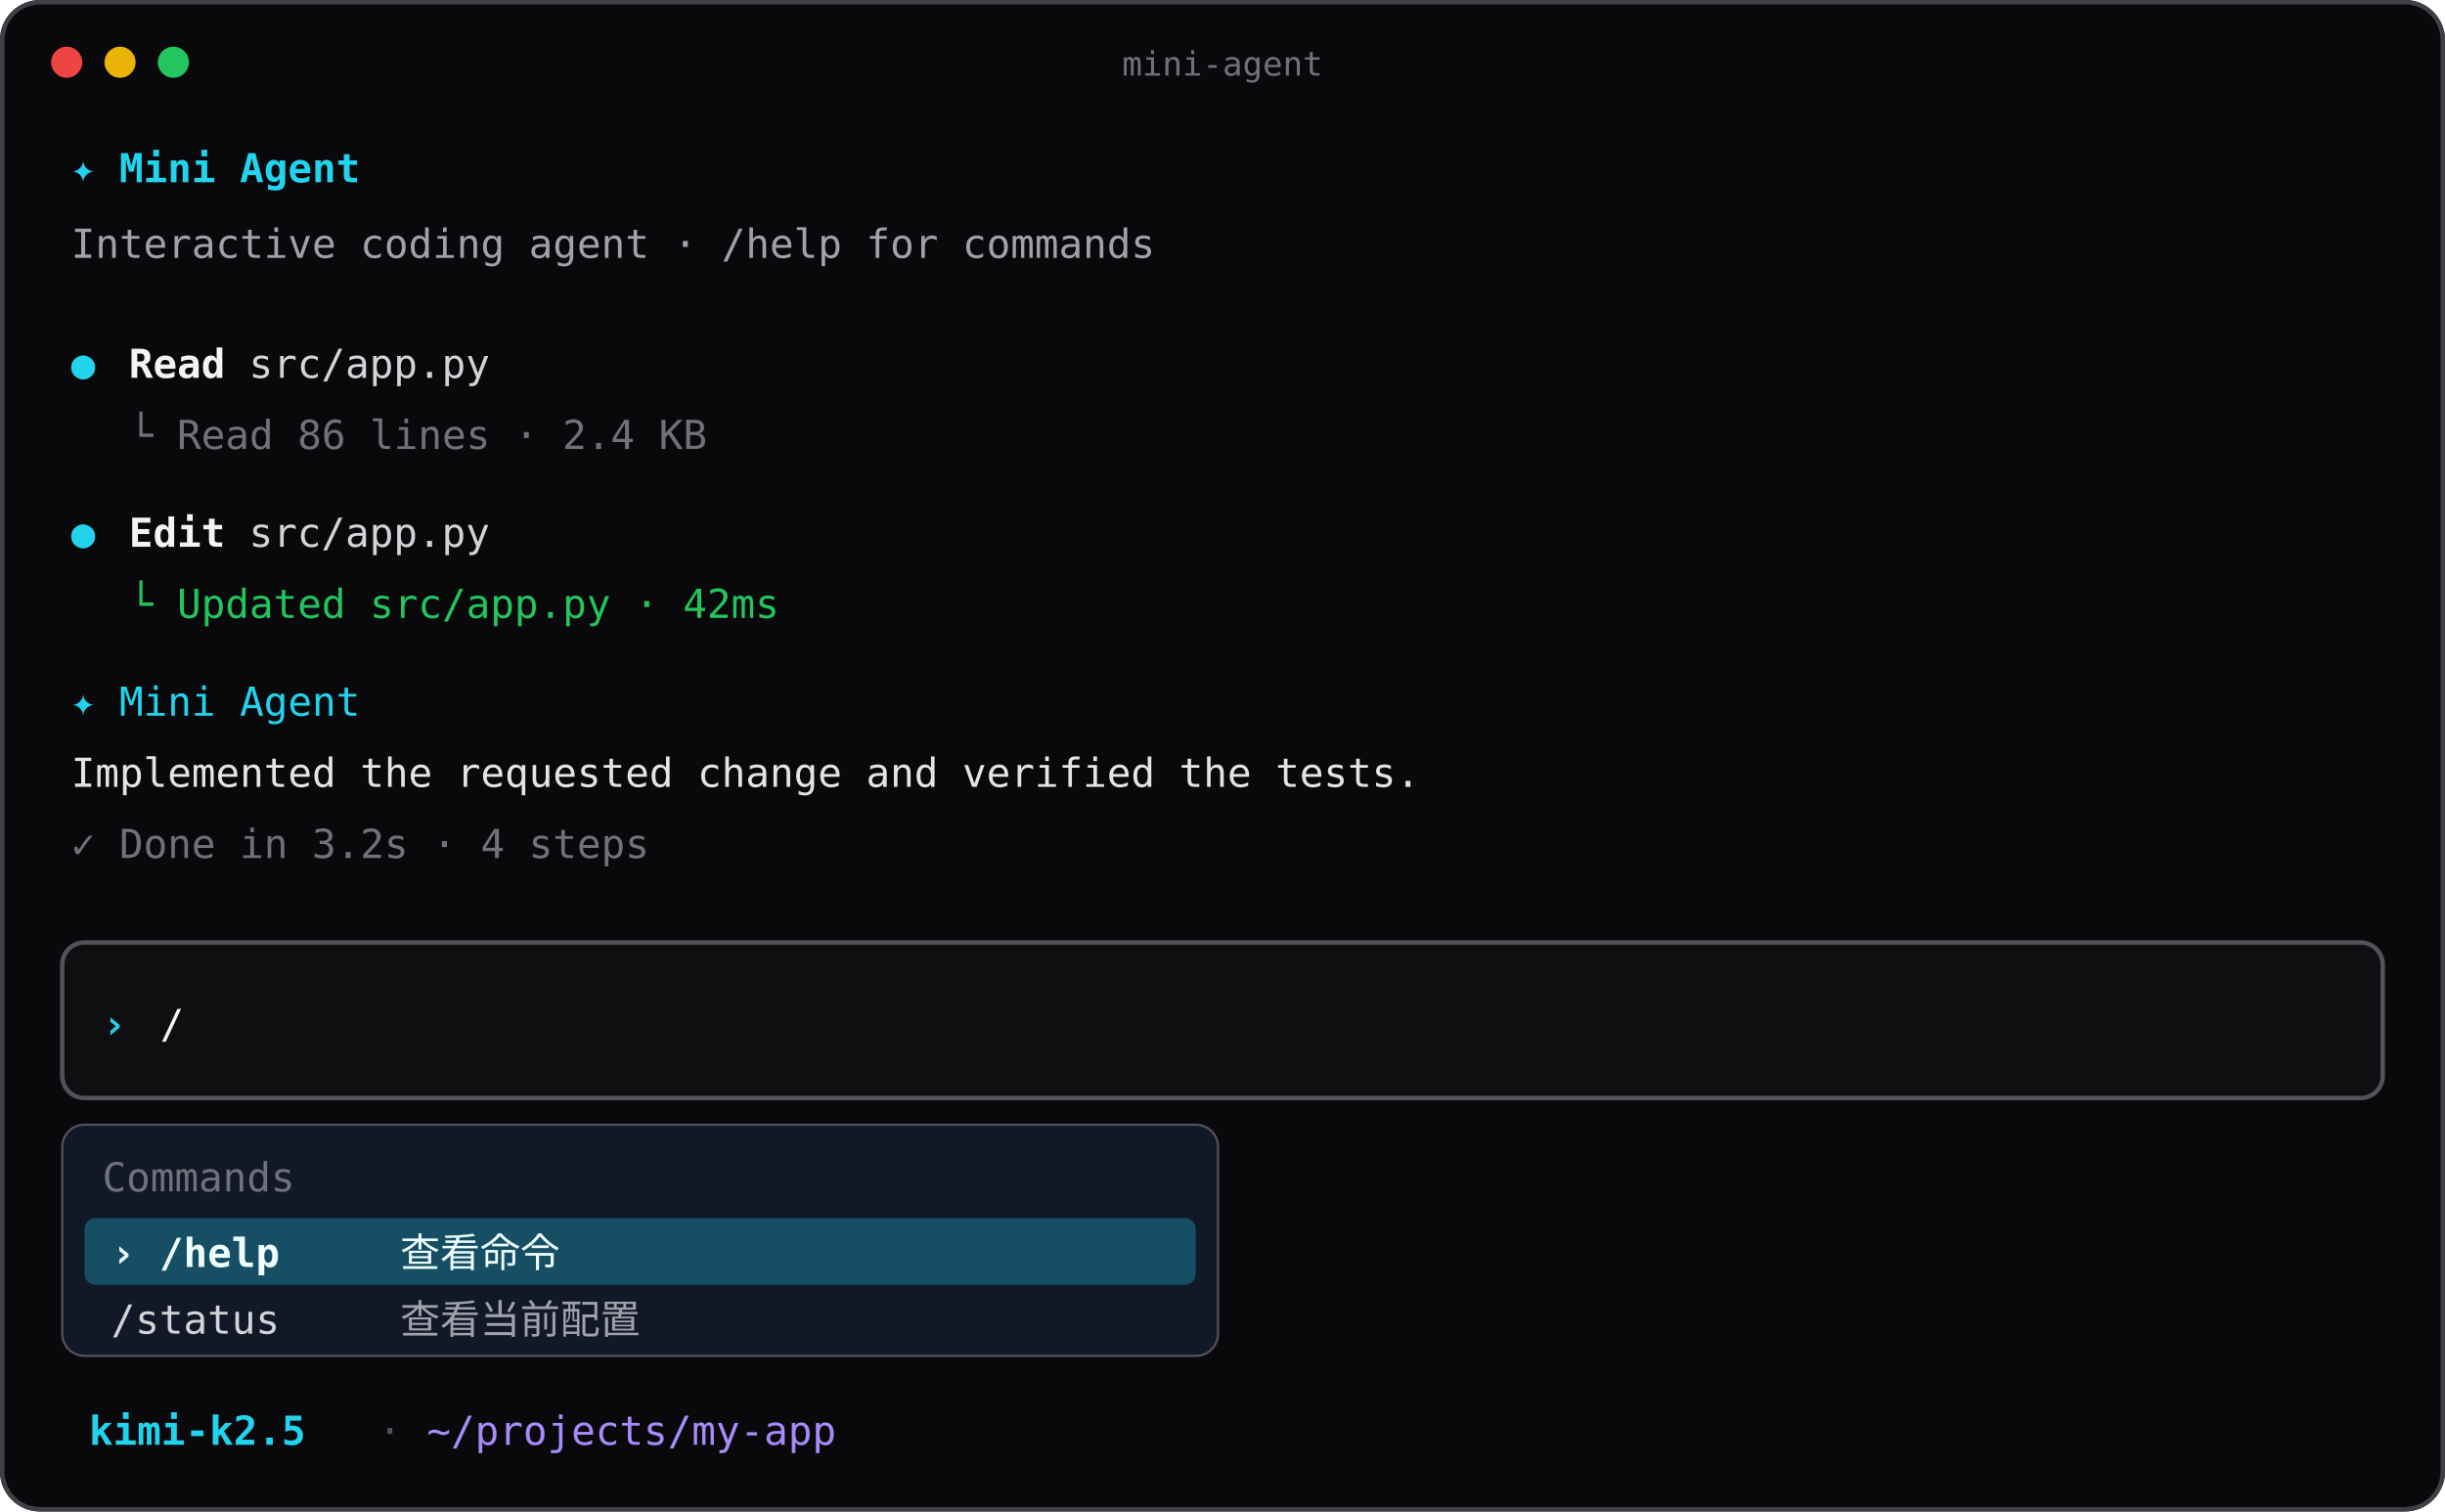
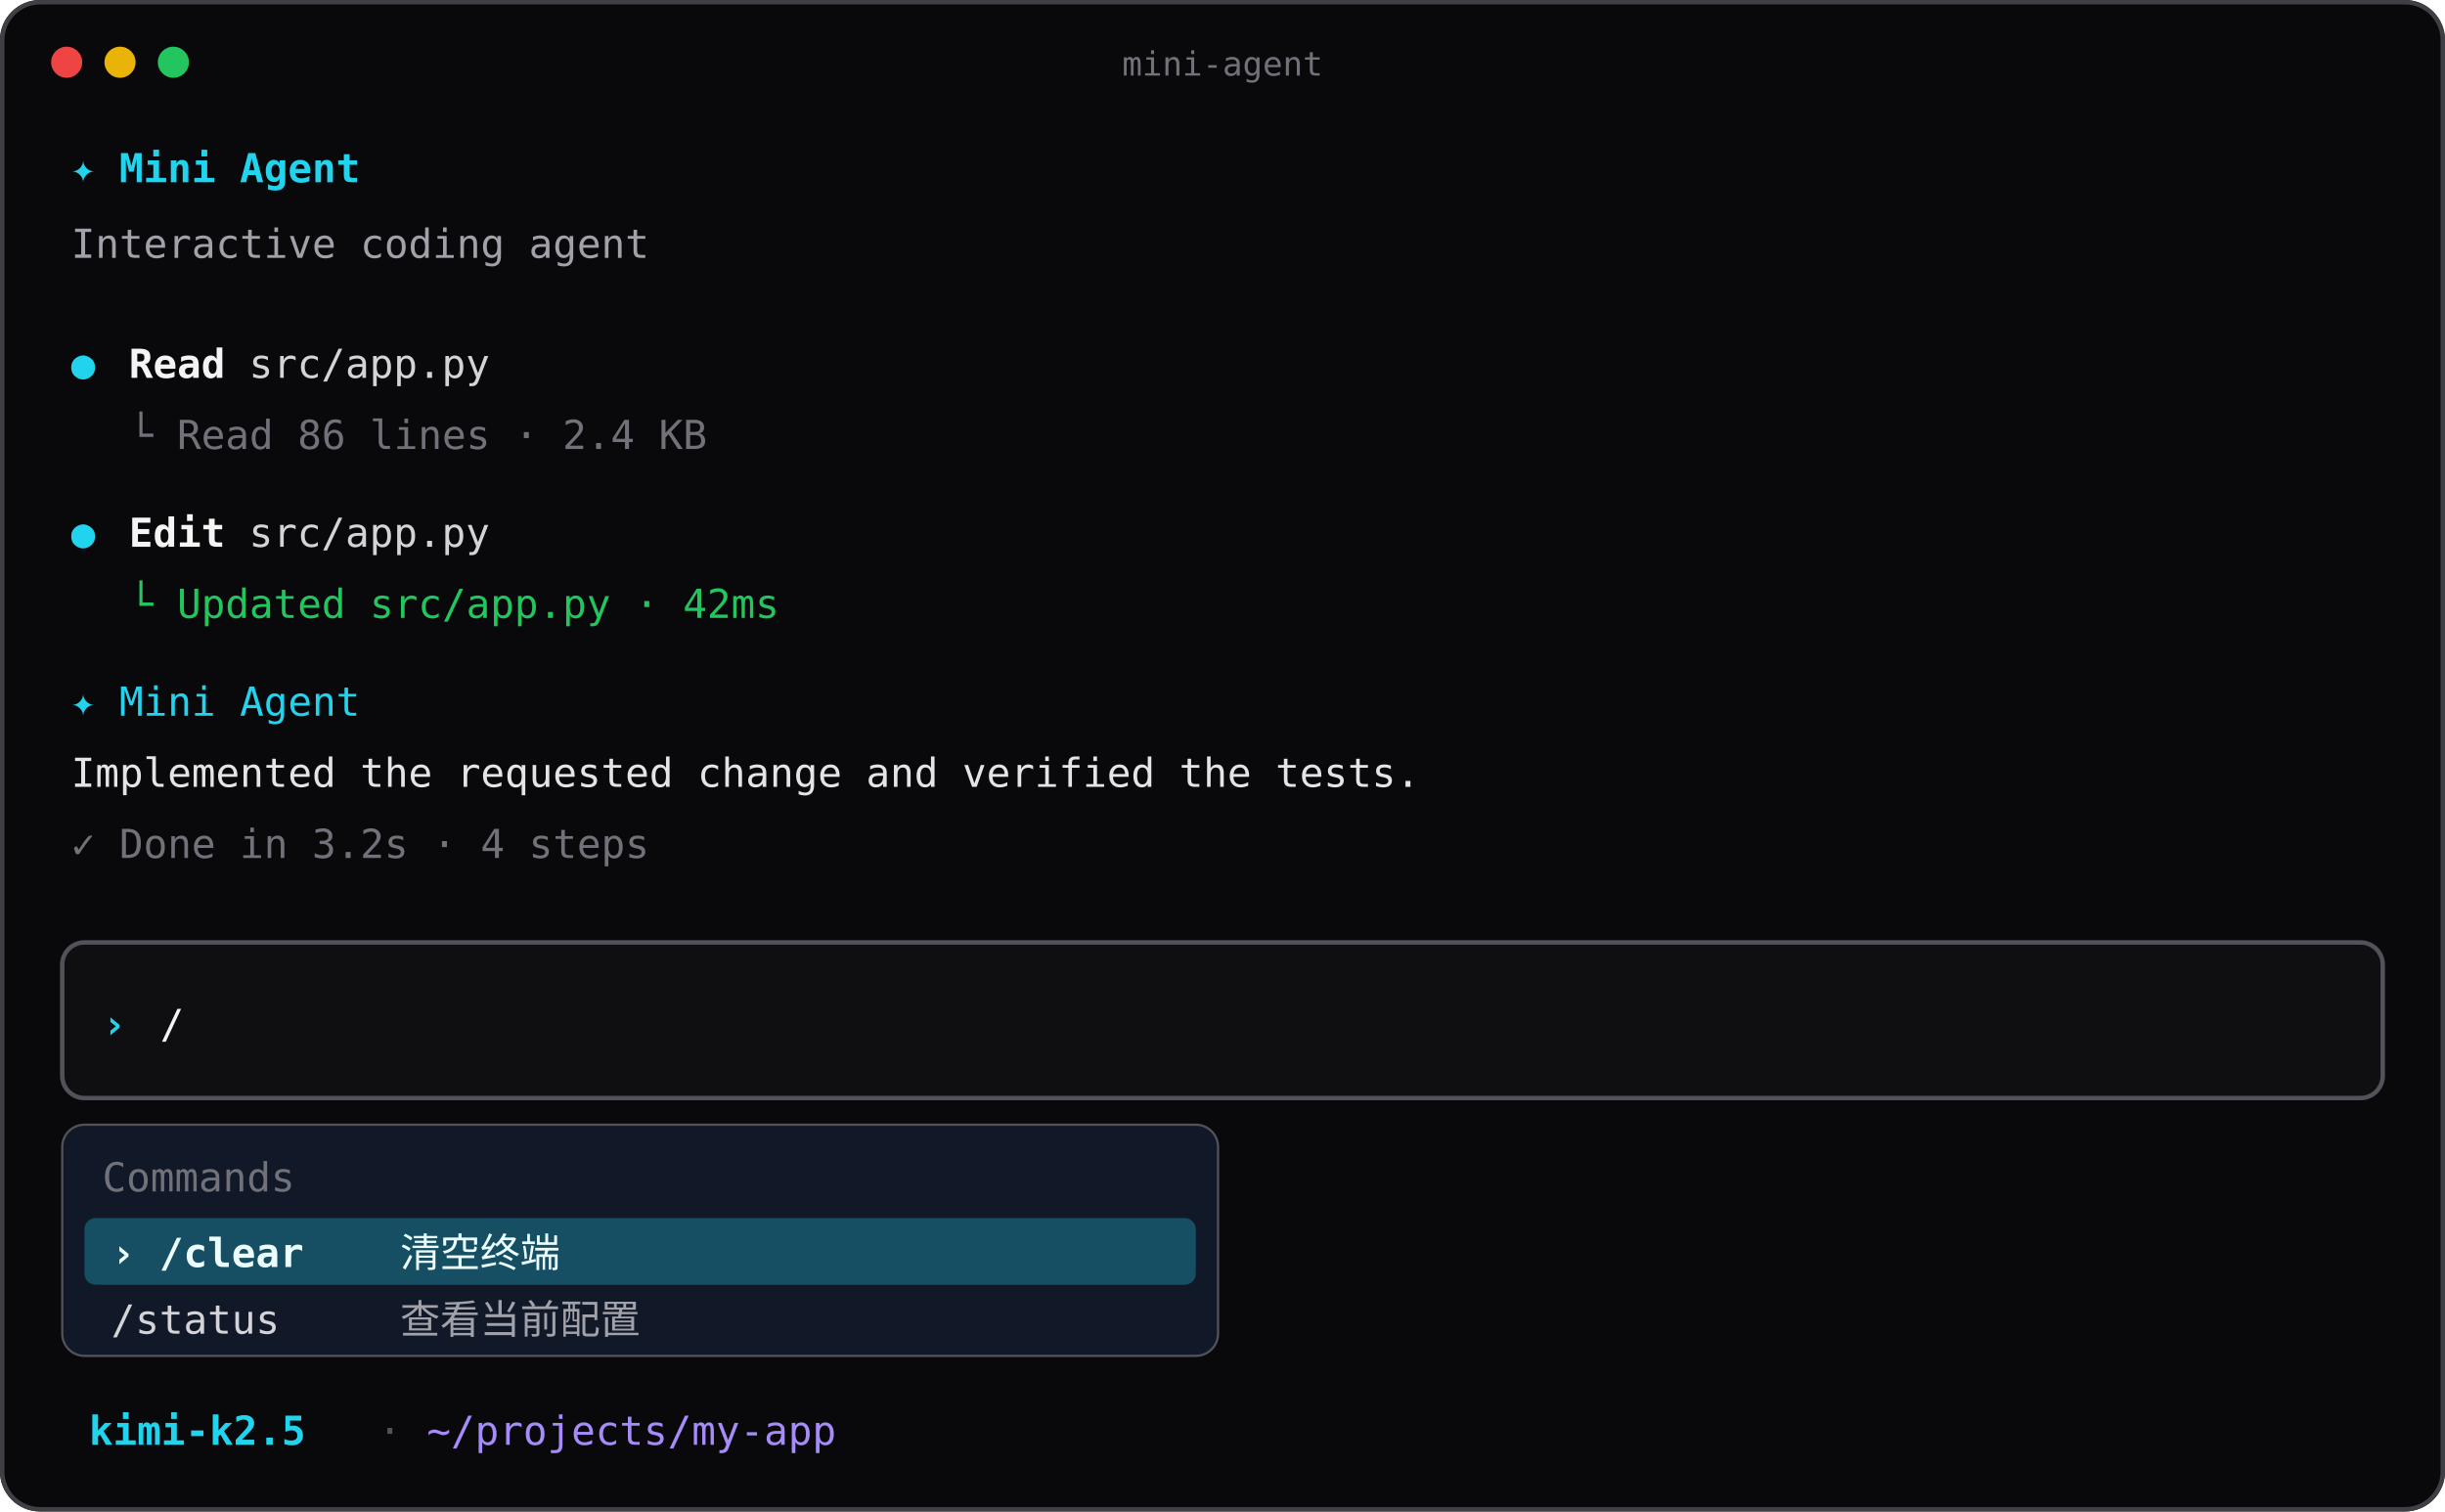
<svg xmlns="http://www.w3.org/2000/svg" width="1100" height="680" viewBox="0 0 1100 680" role="img" aria-labelledby="title desc">
  <rect width="1100" height="680" rx="18" fill="#09090b" />
  <rect x="1" y="1" width="1098" height="678" rx="17" fill="none" stroke="#3f3f46" stroke-width="2" />
  <circle cx="30" cy="28" r="7" fill="#ef4444" />
  <circle cx="54" cy="28" r="7" fill="#eab308" />
  <circle cx="78" cy="28" r="7" fill="#22c55e" />
  <text x="550" y="34" fill="#71717a" text-anchor="middle" font-family="ui-monospace, SFMono-Regular, Menlo, monospace" font-size="15">mini-agent</text>
  <g font-family="ui-monospace, SFMono-Regular, Menlo, monospace" font-size="18">
    <text x="32" y="82" fill="#22d3ee" font-weight="700">✦ Mini Agent</text>
-     <text x="32" y="116" fill="#a1a1aa">Interactive coding agent · /help for commands</text>
+     <text x="32" y="116" fill="#a1a1aa">Interactive coding agent</text>
    <text x="32" y="170" fill="#22d3ee">●</text>
    <text x="58" y="170" fill="#f4f4f5" font-weight="700">Read</text>
    <text x="112" y="170" fill="#d4d4d8">src/app.py</text>
    <text x="58" y="202" fill="#71717a">└ Read 86 lines · 2.4 KB</text>
    <text x="32" y="246" fill="#22d3ee">●</text>
    <text x="58" y="246" fill="#f4f4f5" font-weight="700">Edit</text>
    <text x="112" y="246" fill="#d4d4d8">src/app.py</text>
    <text x="58" y="278" fill="#22c55e">└ Updated src/app.py · 42ms</text>
    <text x="32" y="322" fill="#22d3ee">✦ Mini Agent</text>
    <text x="32" y="354" fill="#e4e4e7">Implemented the requested change and verified the tests.</text>
    <text x="32" y="386" fill="#71717a">✓ Done in 3.2s · 4 steps</text>
    <rect x="28" y="424" width="1044" height="70" rx="10" fill="#0f0f12" stroke="#52525b" stroke-width="2" />
    <text x="46" y="467" fill="#22d3ee" font-weight="700">›</text>
    <text x="72" y="467" fill="#f4f4f5">/</text>
    <rect x="28" y="506" width="520" height="104" rx="10" fill="#111827" stroke="#52525b" />
    <text x="46" y="536" fill="#71717a">Commands</text>
    <rect x="38" y="548" width="500" height="30" rx="5" fill="#164e63" />
-     <text x="50" y="570" fill="#ecfeff" font-weight="700">› /help</text>
-     <text x="180" y="570" fill="#ecfeff">查看命令</text>
+     <text x="50" y="570" fill="#ecfeff" font-weight="700">› /clear</text>
+     <text x="180" y="570" fill="#ecfeff">清空终端</text>
    <text x="50" y="600" fill="#d4d4d8">  /status</text>
    <text x="180" y="600" fill="#a1a1aa">查看当前配置</text>
    <text x="40" y="650" fill="#22d3ee" font-weight="700">kimi-k2.5</text>
    <text x="170" y="650" fill="#52525b">·</text>
    <text x="192" y="650" fill="#a78bfa">~/projects/my-app</text>
  </g>
</svg>
